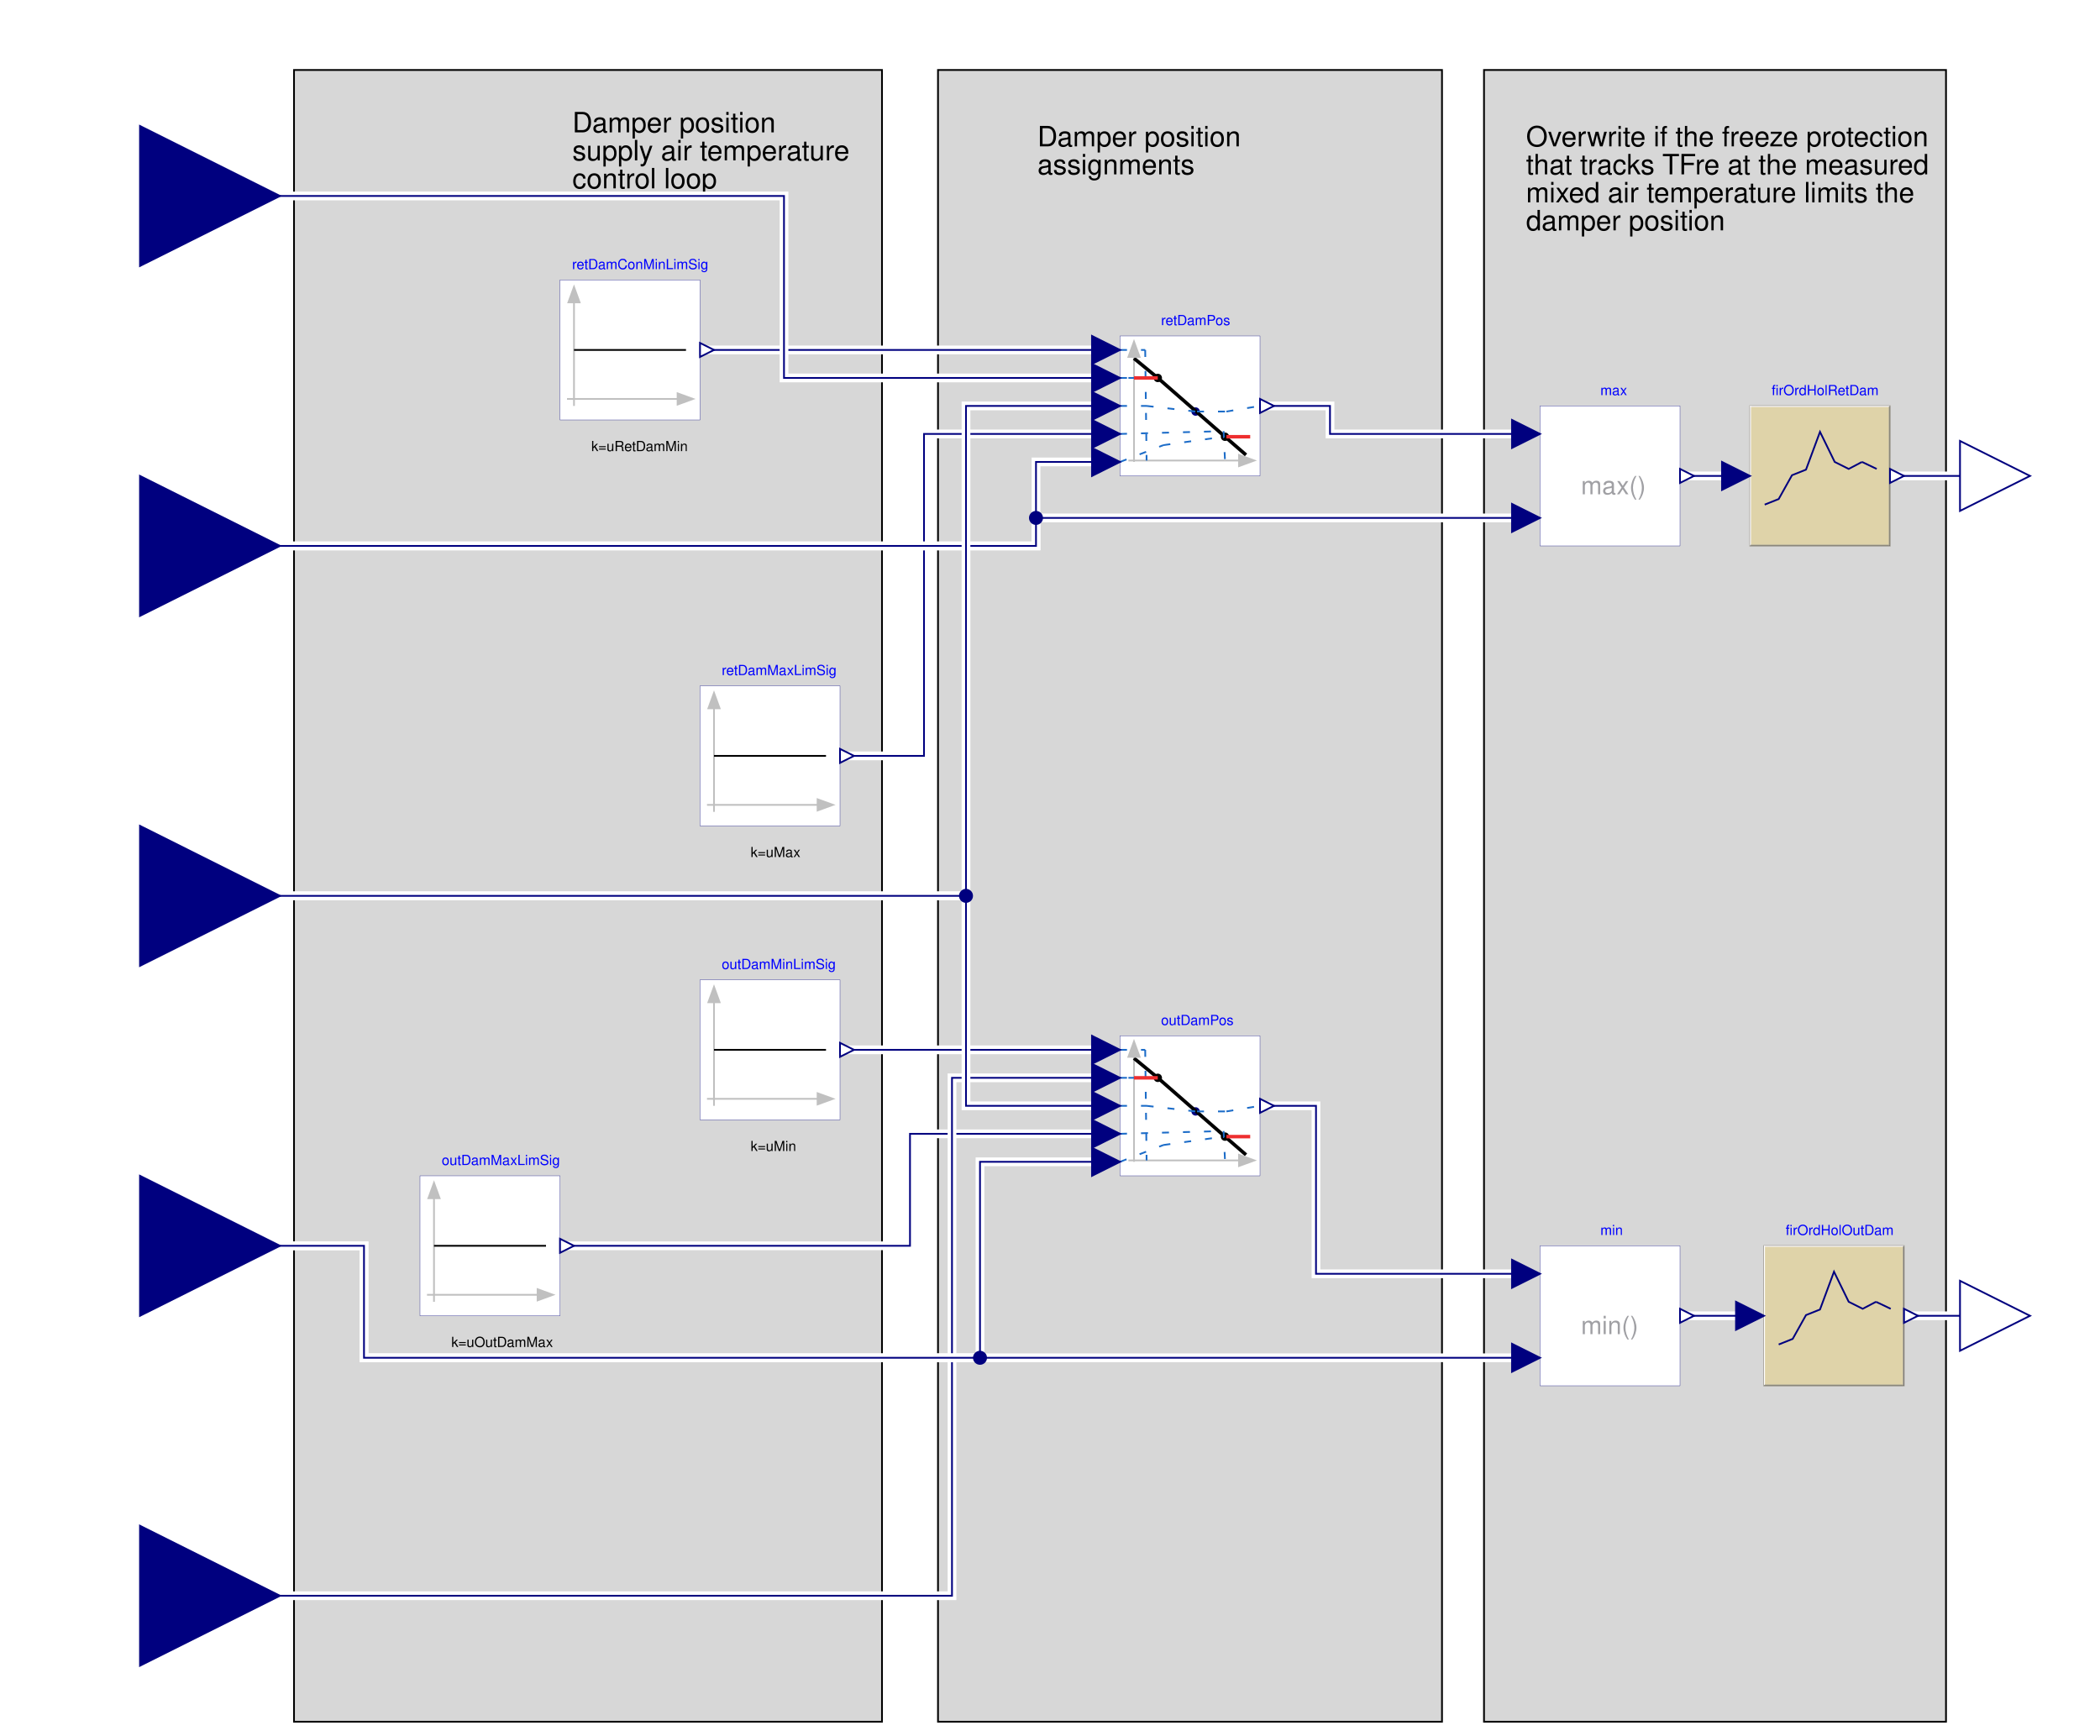
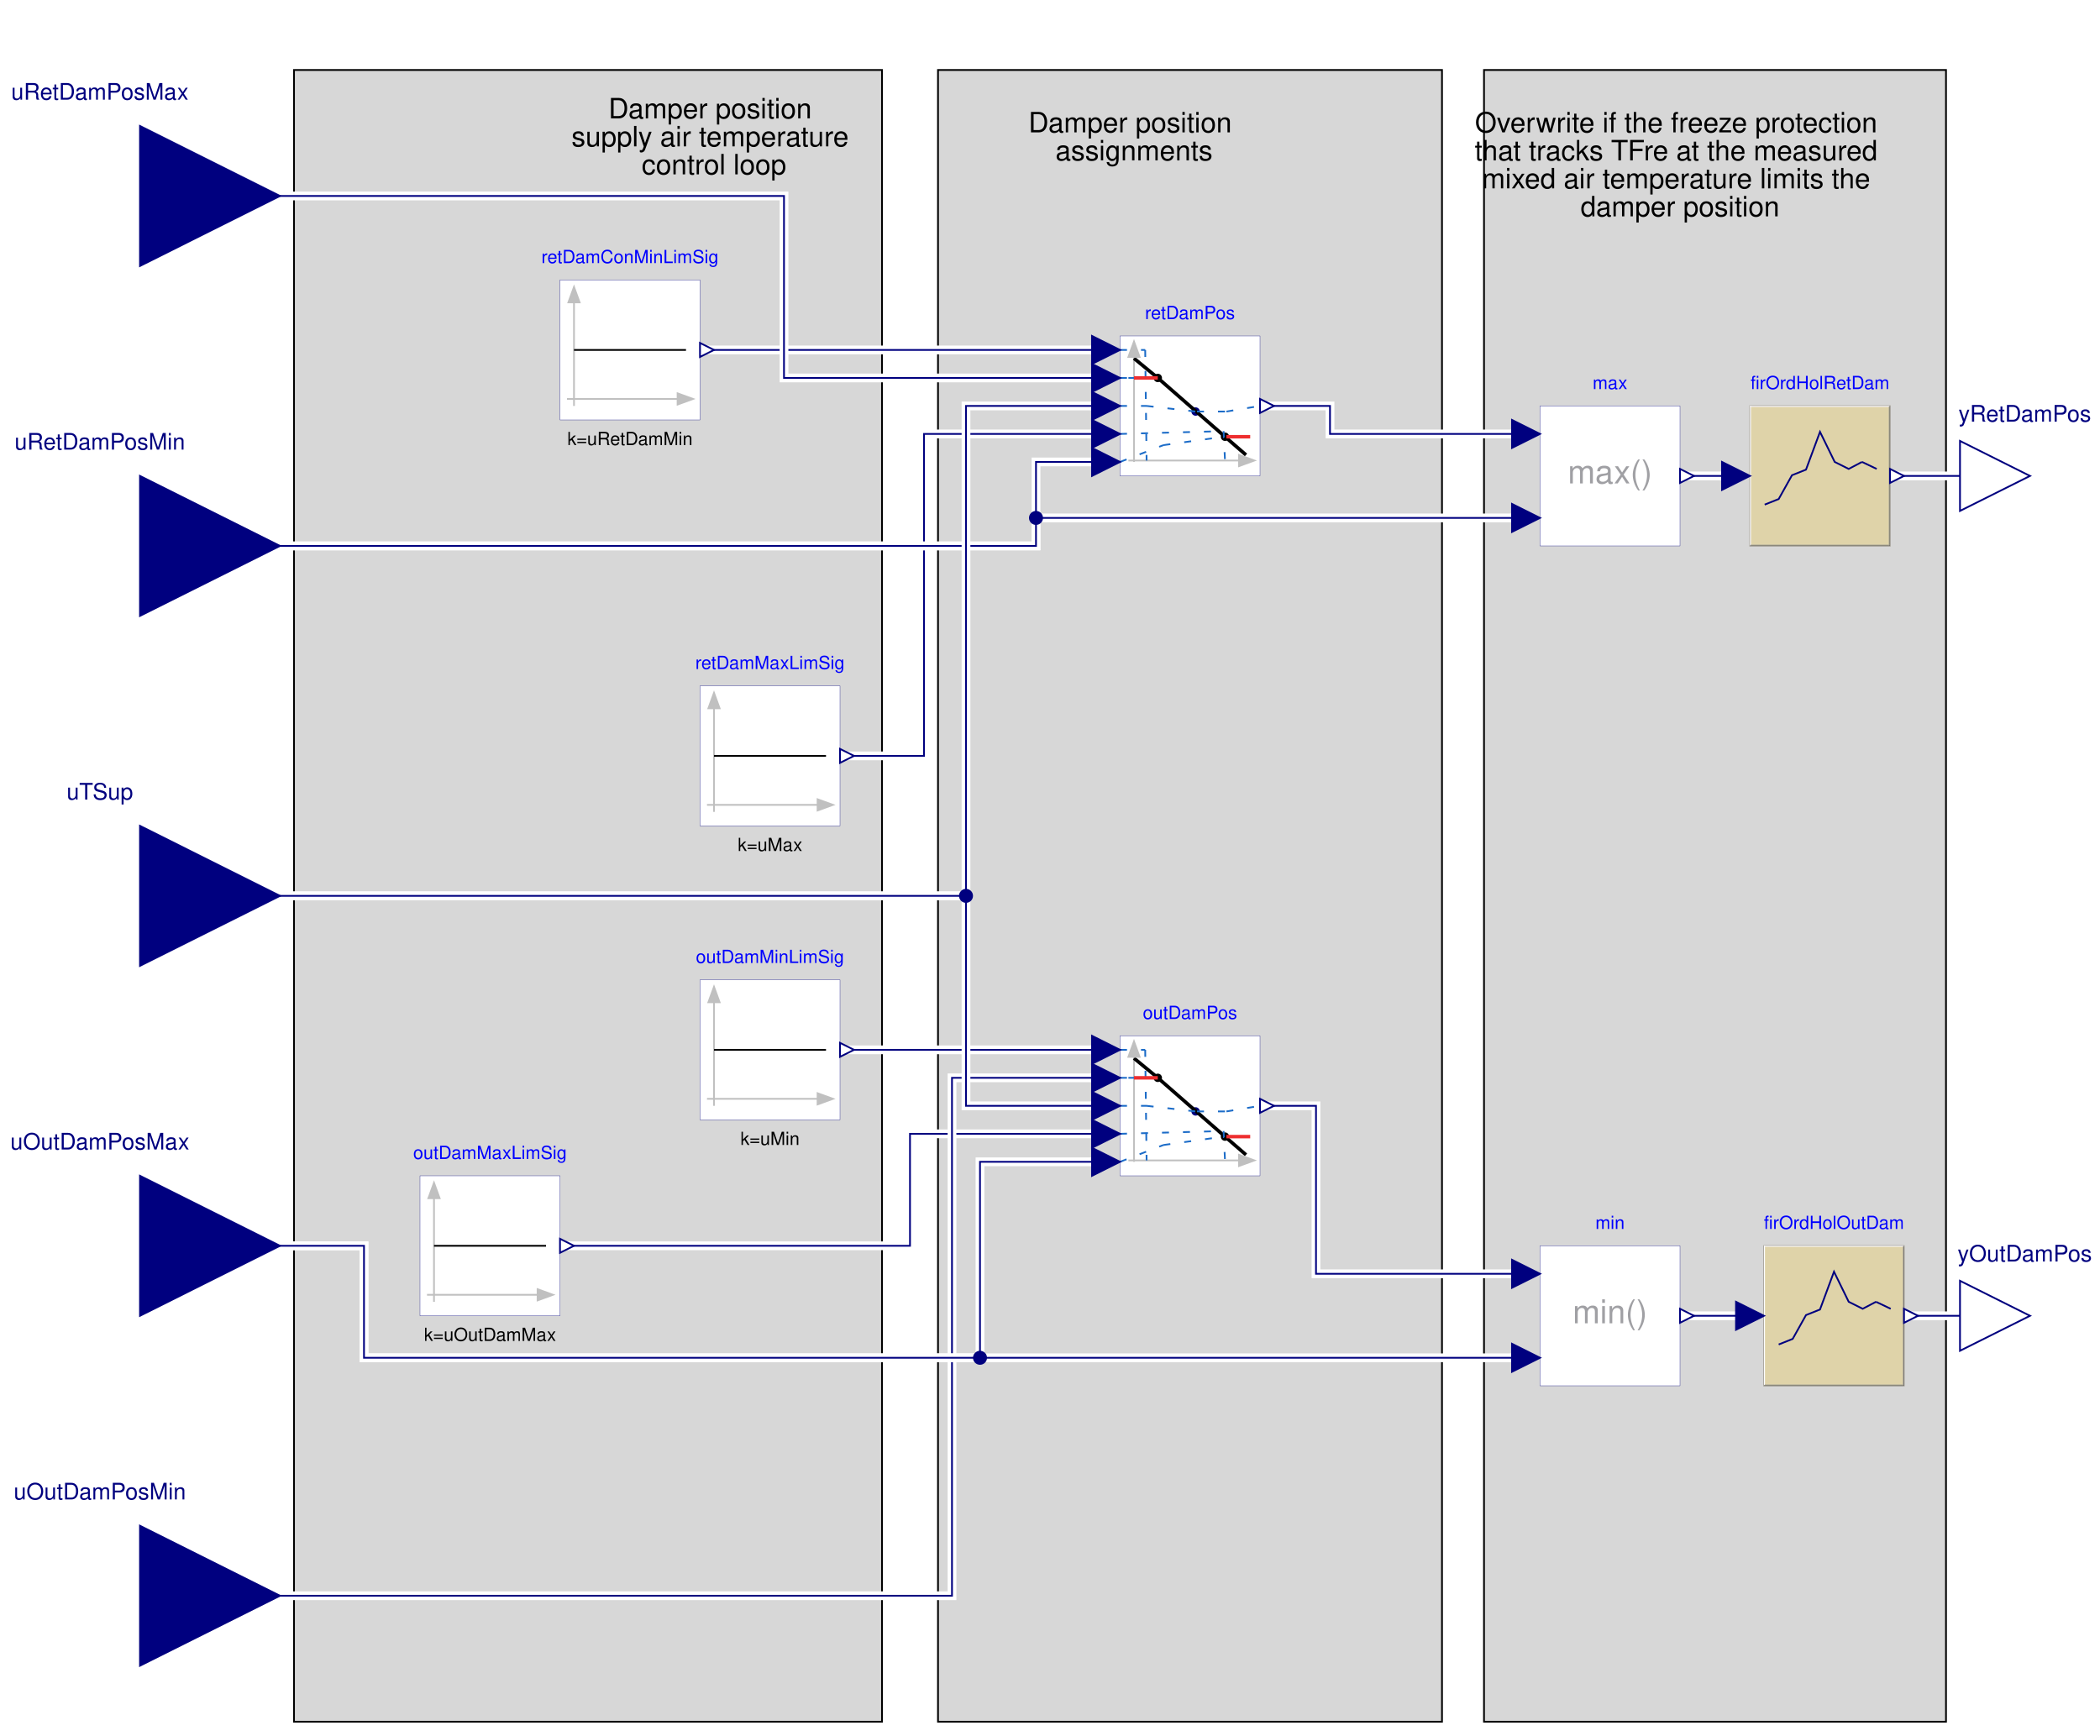
<svg xmlns="http://www.w3.org/2000/svg" version="1.1" baseProfile="full" width="300mm" height="248mm" viewBox="0 0 300 248">
  <rect x="134" y="10" width="72" height="236" fill="rgb(215,215,215)" stroke="rgb(0,0,0)" stroke-dasharray="1,0" stroke-width="0.25" />
  <rect x="42" y="10" width="84" height="236" fill="rgb(215,215,215)" stroke="rgb(0,0,0)" stroke-dasharray="1,0" stroke-width="0.25" />
  <rect x="212" y="10" width="66" height="236" fill="rgb(215,215,215)" stroke="rgb(0,0,0)" stroke-dasharray="1,0" stroke-width="0.25" />
-   <text font-family="helvetica" font-size="4" x="81.76" y="18" fill="rgb(0,0,0)" dominant-baseline="central" alignment-baseline="middle">
-     <tspan x="81.76" dy="0">Damper position</tspan>
-     <tspan x="81.76" dy="4">supply air temperature</tspan>
-     <tspan x="81.76" dy="4">control loop</tspan>
-   </text>
-   <text font-family="helvetica" font-size="4" x="148.2" y="20" fill="rgb(0,0,0)" dominant-baseline="central" alignment-baseline="middle">
-     <tspan x="148.2" dy="0">Damper position</tspan>
-     <tspan x="148.2" dy="4">assignments</tspan>
-   </text>
-   <text font-family="helvetica" font-size="4" x="218" y="20" fill="rgb(0,0,0)" dominant-baseline="central" alignment-baseline="middle">
-     <tspan x="218" dy="0">Overwrite if the freeze protection</tspan>
-     <tspan x="218" dy="4">that tracks TFre at the measured</tspan>
-     <tspan x="218" dy="4">mixed air temperature limits the</tspan>
-     <tspan x="218" dy="4">damper position</tspan>
+   <text font-family="helvetica" font-size="4" x="102" y="16" fill="rgb(0,0,0)" text-anchor="middle" dominant-baseline="central" alignment-baseline="middle">
+     <tspan x="102" dy="0">Damper position</tspan>
+     <tspan x="102" dy="4">supply air temperature</tspan>
+     <tspan x="102" dy="4">control loop</tspan>
+   </text>
+   <text font-family="helvetica" font-size="4" x="162" y="18" fill="rgb(0,0,0)" text-anchor="middle" dominant-baseline="central" alignment-baseline="middle">
+     <tspan x="162" dy="0">Damper position</tspan>
+     <tspan x="162" dy="4">assignments</tspan>
+   </text>
+   <text font-family="helvetica" font-size="4" x="240" y="18" fill="rgb(0,0,0)" text-anchor="middle" dominant-baseline="central" alignment-baseline="middle">
+     <tspan x="240" dy="0">Overwrite if the freeze protection</tspan>
+     <tspan x="240" dy="4">that tracks TFre at the measured</tspan>
+     <tspan x="240" dy="4">mixed air temperature limits the</tspan>
+     <tspan x="240" dy="4">damper position</tspan>
  </text>
  <polyline fill="none" points="158,162 130,162 130,178 81,178" stroke="rgb(255,255,255)" stroke-dasharray="1,0" stroke-width="1.25" />
  <polyline fill="none" points="158,162 130,162 130,178 81,178" stroke="rgb(0,0,127)" stroke-dasharray="1,0" stroke-width="0.25" />
  <polyline fill="none" points="158,150 121,150" stroke="rgb(255,255,255)" stroke-dasharray="1,0" stroke-width="1.25" />
  <polyline fill="none" points="158,150 121,150" stroke="rgb(0,0,127)" stroke-dasharray="1,0" stroke-width="0.25" />
  <polyline fill="none" points="158,154 136,154 136,228 20,228" stroke="rgb(255,255,255)" stroke-dasharray="1,0" stroke-width="1.25" />
  <polyline fill="none" points="158,154 136,154 136,228 20,228" stroke="rgb(0,0,127)" stroke-dasharray="1,0" stroke-width="0.25" />
  <polyline fill="none" points="158,166 140,166 140,194 52,194 52,178 20,178" stroke="rgb(255,255,255)" stroke-dasharray="1,0" stroke-width="1.25" />
  <polyline fill="none" points="158,166 140,166 140,194 52,194 52,178 20,178" stroke="rgb(0,0,127)" stroke-dasharray="1,0" stroke-width="0.25" />
  <polyline fill="none" points="158,62 132,62 132,108 121,108" stroke="rgb(255,255,255)" stroke-dasharray="1,0" stroke-width="1.25" />
  <polyline fill="none" points="158,62 132,62 132,108 121,108" stroke="rgb(0,0,127)" stroke-dasharray="1,0" stroke-width="0.25" />
  <polyline fill="none" points="158,50 101,50" stroke="rgb(255,255,255)" stroke-dasharray="1,0" stroke-width="1.25" />
  <polyline fill="none" points="158,50 101,50" stroke="rgb(0,0,127)" stroke-dasharray="1,0" stroke-width="0.25" />
  <polyline fill="none" points="158,54 112,54 112,28 20,28" stroke="rgb(255,255,255)" stroke-dasharray="1,0" stroke-width="1.25" />
  <polyline fill="none" points="158,54 112,54 112,28 20,28" stroke="rgb(0,0,127)" stroke-dasharray="1,0" stroke-width="0.25" />
  <polyline fill="none" points="158,66 148,66 148,78 20,78" stroke="rgb(255,255,255)" stroke-dasharray="1,0" stroke-width="1.25" />
  <polyline fill="none" points="158,66 148,66 148,78 20,78" stroke="rgb(0,0,127)" stroke-dasharray="1,0" stroke-width="0.25" />
  <polyline fill="none" points="218,194 52,194 52,178 20,178" stroke="rgb(255,255,255)" stroke-dasharray="1,0" stroke-width="1.25" />
  <polyline fill="none" points="218,194 52,194 52,178 20,178" stroke="rgb(0,0,127)" stroke-dasharray="1,0" stroke-width="0.25" />
  <polyline fill="none" points="218,182 188,182 188,158 181,158" stroke="rgb(255,255,255)" stroke-dasharray="1,0" stroke-width="1.25" />
  <polyline fill="none" points="218,182 188,182 188,158 181,158" stroke="rgb(0,0,127)" stroke-dasharray="1,0" stroke-width="0.25" />
  <polyline fill="none" points="218,62 190,62 190,58 181,58" stroke="rgb(255,255,255)" stroke-dasharray="1,0" stroke-width="1.25" />
  <polyline fill="none" points="218,62 190,62 190,58 181,58" stroke="rgb(0,0,127)" stroke-dasharray="1,0" stroke-width="0.25" />
  <polyline fill="none" points="20,78 148,78 148,74 218,74" stroke="rgb(255,255,255)" stroke-dasharray="1,0" stroke-width="1.25" />
  <polyline fill="none" points="20,78 148,78 148,74 218,74" stroke="rgb(0,0,127)" stroke-dasharray="1,0" stroke-width="0.25" />
  <polyline fill="none" points="241,188 250,188" stroke="rgb(255,255,255)" stroke-dasharray="1,0" stroke-width="1.25" />
  <polyline fill="none" points="241,188 250,188" stroke="rgb(0,0,127)" stroke-dasharray="1,0" stroke-width="0.25" />
  <polyline fill="none" points="273,188 290,188" stroke="rgb(255,255,255)" stroke-dasharray="1,0" stroke-width="1.25" />
  <polyline fill="none" points="273,188 290,188" stroke="rgb(0,0,127)" stroke-dasharray="1,0" stroke-width="0.25" />
  <polyline fill="none" points="20,128 138,128 138,58 158,58" stroke="rgb(255,255,255)" stroke-dasharray="1,0" stroke-width="1.25" />
  <polyline fill="none" points="20,128 138,128 138,58 158,58" stroke="rgb(0,0,127)" stroke-dasharray="1,0" stroke-width="0.25" />
  <polyline fill="none" points="20,128 138,128 138,158 158,158" stroke="rgb(255,255,255)" stroke-dasharray="1,0" stroke-width="1.25" />
  <polyline fill="none" points="20,128 138,128 138,158 158,158" stroke="rgb(0,0,127)" stroke-dasharray="1,0" stroke-width="0.25" />
  <polyline fill="none" points="241,68 248,68" stroke="rgb(255,255,255)" stroke-dasharray="1,0" stroke-width="1.25" />
  <polyline fill="none" points="241,68 248,68" stroke="rgb(0,0,127)" stroke-dasharray="1,0" stroke-width="0.25" />
  <polyline fill="none" points="271,68 290,68" stroke="rgb(255,255,255)" stroke-dasharray="1,0" stroke-width="1.25" />
  <polyline fill="none" points="271,68 290,68" stroke="rgb(0,0,127)" stroke-dasharray="1,0" stroke-width="0.25" />
  <ellipse cx="140" cy="194" rx="1" ry="1" fill="rgb(0,0,127)" />
  <ellipse cx="148" cy="74" rx="1" ry="1" fill="rgb(0,0,127)" />
  <ellipse cx="138" cy="128" rx="1" ry="1" fill="rgb(0,0,127)" />
  <polygon points="20,138 40,128 20,118 20,138" fill="rgb(0,0,127)" stroke="rgb(0,0,127)" stroke-dasharray="1,0" stroke-width="0.25" />
  <polygon points="20,238 40,228 20,218 20,238" fill="rgb(0,0,127)" stroke="rgb(0,0,127)" stroke-dasharray="1,0" stroke-width="0.25" />
  <polygon points="20,188 40,178 20,168 20,188" fill="rgb(0,0,127)" stroke="rgb(0,0,127)" stroke-dasharray="1,0" stroke-width="0.25" />
  <polygon points="20,88 40,78 20,68 20,88" fill="rgb(0,0,127)" stroke="rgb(0,0,127)" stroke-dasharray="1,0" stroke-width="0.25" />
  <polygon points="20,38 40,28 20,18 20,38" fill="rgb(0,0,127)" stroke="rgb(0,0,127)" stroke-dasharray="1,0" stroke-width="0.25" />
  <polygon points="280,193 290,188 280,183" fill="rgb(255,255,255)" stroke="rgb(0,0,127)" stroke-dasharray="1,0" stroke-width="0.25" />
  <polygon points="280,73 290,68 280,63" fill="rgb(255,255,255)" stroke="rgb(0,0,127)" stroke-dasharray="1,0" stroke-width="0.25" />
  <rect x="100" y="140" width="20" height="20" fill="rgb(255,255,255)" stroke="rgb(0,0,127)" stroke-dasharray="1,0" stroke-width="0.042" />
  <rect x="60" y="168" width="20" height="20" fill="rgb(255,255,255)" stroke="rgb(0,0,127)" stroke-dasharray="1,0" stroke-width="0.042" />
  <rect x="80" y="40" width="20" height="20" fill="rgb(255,255,255)" stroke="rgb(0,0,127)" stroke-dasharray="1,0" stroke-width="0.042" />
  <rect x="100" y="98" width="20" height="20" fill="rgb(255,255,255)" stroke="rgb(0,0,127)" stroke-dasharray="1,0" stroke-width="0.042" />
  <rect x="160" y="148" width="20" height="20" fill="rgb(255,255,255)" stroke="rgb(0,0,127)" stroke-dasharray="1,0" stroke-width="0.042" />
  <rect x="160" y="48" width="20" height="20" fill="rgb(255,255,255)" stroke="rgb(0,0,127)" stroke-dasharray="1,0" stroke-width="0.042" />
  <rect x="220" y="178" width="20" height="20" fill="rgb(255,255,255)" stroke="rgb(0,0,127)" stroke-dasharray="1,0" stroke-width="0.042" />
  <rect x="220" y="58" width="20" height="20" fill="rgb(255,255,255)" stroke="rgb(0,0,127)" stroke-dasharray="1,0" stroke-width="0.042" />
  <rect x="252" y="178" width="20" height="20" fill="rgb(223,211,169)" stroke="rgb(0,0,127)" stroke-dasharray="1,0" stroke-width="0.042" />
  <rect x="251.908" y="177.908" width="0.092" height="20.092" fill="rgb(172,168,153)" stroke="none" />
  <rect x="251.908" y="198" width="20.092" height="0.092" fill="rgb(172,168,153)" stroke="none" />
  <rect x="272" y="178" width="0.092" height="20.092" fill="rgb(172,168,153)" stroke="none" />
  <rect x="252" y="177.908" width="20.092" height="0.092" fill="rgb(172,168,153)" stroke="none" />
  <rect x="252" y="178" width="0.138" height="20" fill="rgb(255,255,255)" stroke="none" />
  <rect x="252" y="178" width="20" height="0.138" fill="rgb(255,255,255)" stroke="none" />
  <rect x="271.908" y="178" width="0.092" height="20" fill="rgb(113,111,100)" stroke="none" />
  <rect x="252" y="197.908" width="20" height="0.092" fill="rgb(113,111,100)" stroke="none" />
  <rect x="271.816" y="178.092" width="0.092" height="19.816" fill="rgb(172,168,153)" stroke="none" />
  <rect x="252.092" y="197.816" width="19.816" height="0.092" fill="rgb(172,168,153)" stroke="none" />
  <rect x="250" y="58" width="20" height="20" fill="rgb(223,211,169)" stroke="rgb(0,0,127)" stroke-dasharray="1,0" stroke-width="0.042" />
  <rect x="249.908" y="57.908" width="0.092" height="20.092" fill="rgb(172,168,153)" stroke="none" />
  <rect x="249.908" y="78" width="20.092" height="0.092" fill="rgb(172,168,153)" stroke="none" />
  <rect x="270" y="58" width="0.092" height="20.092" fill="rgb(172,168,153)" stroke="none" />
  <rect x="250" y="57.908" width="20.092" height="0.092" fill="rgb(172,168,153)" stroke="none" />
  <rect x="250" y="58" width="0.138" height="20" fill="rgb(255,255,255)" stroke="none" />
  <rect x="250" y="58" width="20" height="0.138" fill="rgb(255,255,255)" stroke="none" />
  <rect x="269.908" y="58" width="0.092" height="20" fill="rgb(113,111,100)" stroke="none" />
  <rect x="250" y="77.908" width="20" height="0.092" fill="rgb(113,111,100)" stroke="none" />
  <rect x="269.816" y="58.092" width="0.092" height="19.816" fill="rgb(172,168,153)" stroke="none" />
  <rect x="250.092" y="77.816" width="19.816" height="0.092" fill="rgb(172,168,153)" stroke="none" />
  <ellipse cx="175" cy="162.4" rx="0.6" ry="0.6" fill="rgb(0,0,0)" />
  <ellipse cx="170.8" cy="158.8" rx="0.6" ry="0.6" fill="rgb(0,0,127)" />
  <ellipse cx="165.4" cy="154" rx="0.6" ry="0.6" fill="rgb(0,0,0)" />
  <ellipse cx="175" cy="62.4" rx="0.6" ry="0.6" fill="rgb(0,0,0)" />
  <ellipse cx="170.8" cy="58.8" rx="0.6" ry="0.6" fill="rgb(0,0,127)" />
  <ellipse cx="165.4" cy="54" rx="0.6" ry="0.6" fill="rgb(0,0,0)" />
  <polyline fill="none" points="102,143.2 102,158" stroke="rgb(192,192,192)" stroke-dasharray="1,0" stroke-width="0.25" />
  <polyline fill="none" points="101,157 118.2,157" stroke="rgb(192,192,192)" stroke-dasharray="1,0" stroke-width="0.25" />
  <polyline fill="none" points="102,150 118,150" stroke="rgb(0,0,0)" stroke-dasharray="1,0" stroke-width="0.25" />
  <polyline fill="none" points="62,171.2 62,186" stroke="rgb(192,192,192)" stroke-dasharray="1,0" stroke-width="0.25" />
  <polyline fill="none" points="61,185 78.2,185" stroke="rgb(192,192,192)" stroke-dasharray="1,0" stroke-width="0.25" />
  <polyline fill="none" points="62,178 78,178" stroke="rgb(0,0,0)" stroke-dasharray="1,0" stroke-width="0.25" />
  <polyline fill="none" points="82,43.2 82,58" stroke="rgb(192,192,192)" stroke-dasharray="1,0" stroke-width="0.25" />
  <polyline fill="none" points="81,57 98.2,57" stroke="rgb(192,192,192)" stroke-dasharray="1,0" stroke-width="0.25" />
  <polyline fill="none" points="82,50 98,50" stroke="rgb(0,0,0)" stroke-dasharray="1,0" stroke-width="0.25" />
  <polyline fill="none" points="102,101.2 102,116" stroke="rgb(192,192,192)" stroke-dasharray="1,0" stroke-width="0.25" />
  <polyline fill="none" points="101,115 118.2,115" stroke="rgb(192,192,192)" stroke-dasharray="1,0" stroke-width="0.25" />
  <polyline fill="none" points="102,108 118,108" stroke="rgb(0,0,0)" stroke-dasharray="1,0" stroke-width="0.25" />
  <polyline fill="none" points="165.4,154 175,162.4" stroke="rgb(0,0,0)" stroke-dasharray="1,0" stroke-width="0.5" />
  <polyline fill="none" points="162,166 162,150.8" stroke="rgb(192,192,192)" stroke-dasharray="1,0" stroke-width="0.25" />
  <polyline fill="none" points="161.2,165.8 177.6,165.8" stroke="rgb(192,192,192)" stroke-dasharray="1,0" stroke-width="0.25" />
  <polyline fill="none" points="160,150 163.6,150" stroke="rgb(28,108,200)" stroke-dasharray="1,2" stroke-width="0.25" />
  <polyline fill="none" points="163.6,150 163.8,165.8" stroke="rgb(28,108,200)" stroke-dasharray="1,2" stroke-width="0.25" />
  <polyline fill="none" points="160,154 161.2,154" stroke="rgb(28,108,200)" stroke-dasharray="1,2" stroke-width="0.25" />
  <polyline fill="none" points="161.2,154 165.2,154" stroke="rgb(28,108,200)" stroke-dasharray="1,2" stroke-width="0.25" />
  <polyline fill="none" points="160,162 174.8,161.6" stroke="rgb(28,108,200)" stroke-dasharray="1,2" stroke-width="0.25" />
  <polyline fill="none" points="174.8,161.6 175,165.8" stroke="rgb(28,108,200)" stroke-dasharray="1,2" stroke-width="0.25" />
  <polyline fill="none" points="160,166 166.2,163.6" stroke="rgb(28,108,200)" stroke-dasharray="1,2" stroke-width="0.25" />
  <polyline fill="none" points="166.2,163.6 174.8,162.4" stroke="rgb(28,108,200)" stroke-dasharray="1,2" stroke-width="0.25" />
  <polyline fill="none" points="160,158 163.8,158" stroke="rgb(28,108,200)" stroke-dasharray="1,2" stroke-width="0.25" />
  <polyline fill="none" points="163.8,158 170.8,158.8" stroke="rgb(28,108,200)" stroke-dasharray="1,2" stroke-width="0.25" />
  <polyline fill="none" points="171,158.8 175.2,158.8" stroke="rgb(28,108,200)" stroke-dasharray="1,2" stroke-width="0.25" />
  <polyline fill="none" points="175.2,158.8 180,158" stroke="rgb(28,108,200)" stroke-dasharray="1,2" stroke-width="0.25" />
  <polyline fill="none" points="175,162.4 178,165" stroke="rgb(0,0,0)" stroke-dasharray="1,0" stroke-width="0.5" />
  <polyline fill="none" points="175.2,162.4 178.6,162.4" stroke="rgb(238,46,47)" stroke-dasharray="1,0" stroke-width="0.5" />
  <polyline fill="none" points="162,151.2 165.4,154" stroke="rgb(0,0,0)" stroke-dasharray="1,0" stroke-width="0.5" />
  <polyline fill="none" points="162,154 165.4,154" stroke="rgb(238,46,47)" stroke-dasharray="1,0" stroke-width="0.5" />
  <polyline fill="none" points="165.4,54 175,62.4" stroke="rgb(0,0,0)" stroke-dasharray="1,0" stroke-width="0.5" />
  <polyline fill="none" points="162,66 162,50.8" stroke="rgb(192,192,192)" stroke-dasharray="1,0" stroke-width="0.25" />
  <polyline fill="none" points="161.2,65.8 177.6,65.8" stroke="rgb(192,192,192)" stroke-dasharray="1,0" stroke-width="0.25" />
  <polyline fill="none" points="160,50 163.6,50" stroke="rgb(28,108,200)" stroke-dasharray="1,2" stroke-width="0.25" />
  <polyline fill="none" points="163.6,50 163.8,65.8" stroke="rgb(28,108,200)" stroke-dasharray="1,2" stroke-width="0.25" />
  <polyline fill="none" points="160,54 161.2,54" stroke="rgb(28,108,200)" stroke-dasharray="1,2" stroke-width="0.25" />
  <polyline fill="none" points="161.2,54 165.2,54" stroke="rgb(28,108,200)" stroke-dasharray="1,2" stroke-width="0.25" />
  <polyline fill="none" points="160,62 174.8,61.6" stroke="rgb(28,108,200)" stroke-dasharray="1,2" stroke-width="0.25" />
  <polyline fill="none" points="174.8,61.6 175,65.8" stroke="rgb(28,108,200)" stroke-dasharray="1,2" stroke-width="0.25" />
  <polyline fill="none" points="160,66 166.2,63.6" stroke="rgb(28,108,200)" stroke-dasharray="1,2" stroke-width="0.25" />
  <polyline fill="none" points="166.2,63.6 174.8,62.4" stroke="rgb(28,108,200)" stroke-dasharray="1,2" stroke-width="0.25" />
  <polyline fill="none" points="160,58 163.8,58" stroke="rgb(28,108,200)" stroke-dasharray="1,2" stroke-width="0.25" />
  <polyline fill="none" points="163.8,58 170.8,58.8" stroke="rgb(28,108,200)" stroke-dasharray="1,2" stroke-width="0.25" />
  <polyline fill="none" points="171,58.8 175.2,58.8" stroke="rgb(28,108,200)" stroke-dasharray="1,2" stroke-width="0.25" />
  <polyline fill="none" points="175.2,58.8 180,58" stroke="rgb(28,108,200)" stroke-dasharray="1,2" stroke-width="0.25" />
  <polyline fill="none" points="175,62.4 178,65" stroke="rgb(0,0,0)" stroke-dasharray="1,0" stroke-width="0.5" />
  <polyline fill="none" points="175.2,62.4 178.6,62.4" stroke="rgb(238,46,47)" stroke-dasharray="1,0" stroke-width="0.5" />
  <polyline fill="none" points="162,51.2 165.4,54" stroke="rgb(0,0,0)" stroke-dasharray="1,0" stroke-width="0.5" />
  <polyline fill="none" points="162,54 165.4,54" stroke="rgb(238,46,47)" stroke-dasharray="1,0" stroke-width="0.5" />
  <polyline fill="none" points="254.1,192.1 256.1,191.3 258,187.9 260,187.1 262,181.7 264.1,186 266.1,187 268,186" stroke="rgb(0,0,127)" stroke-dasharray="1,0" stroke-width="0.25" />
  <polyline fill="none" points="268,186 270.1,187" stroke="rgb(0,0,127)" stroke-dasharray="1,0" stroke-width="0.25" />
  <polyline fill="none" points="252.1,72.1 254.1,71.3 256,67.9 258,67.1 260,61.7 262.1,66 264.1,67 266,66" stroke="rgb(0,0,127)" stroke-dasharray="1,0" stroke-width="0.25" />
  <polyline fill="none" points="266,66 268.1,67" stroke="rgb(0,0,127)" stroke-dasharray="1,0" stroke-width="0.25" />
  <polygon points="102,141 101.2,143.2 102.8,143.2 102,141" fill="rgb(192,192,192)" stroke="rgb(192,192,192)" stroke-dasharray="1,0" stroke-width="0.25" />
  <polygon points="119,157 116.8,156.2 116.8,157.8 119,157" fill="rgb(192,192,192)" stroke="rgb(192,192,192)" stroke-dasharray="1,0" stroke-width="0.25" />
  <polygon points="120,151 122,150 120,149" fill="rgb(255,255,255)" stroke="rgb(0,0,127)" stroke-dasharray="1,0" stroke-width="0.25" />
  <polygon points="62,169 61.2,171.2 62.8,171.2 62,169" fill="rgb(192,192,192)" stroke="rgb(192,192,192)" stroke-dasharray="1,0" stroke-width="0.25" />
  <polygon points="79,185 76.8,184.2 76.8,185.8 79,185" fill="rgb(192,192,192)" stroke="rgb(192,192,192)" stroke-dasharray="1,0" stroke-width="0.25" />
  <polygon points="80,179 82,178 80,177" fill="rgb(255,255,255)" stroke="rgb(0,0,127)" stroke-dasharray="1,0" stroke-width="0.25" />
  <polygon points="82,41 81.2,43.2 82.8,43.2 82,41" fill="rgb(192,192,192)" stroke="rgb(192,192,192)" stroke-dasharray="1,0" stroke-width="0.25" />
  <polygon points="99,57 96.8,56.2 96.8,57.8 99,57" fill="rgb(192,192,192)" stroke="rgb(192,192,192)" stroke-dasharray="1,0" stroke-width="0.25" />
  <polygon points="100,51 102,50 100,49" fill="rgb(255,255,255)" stroke="rgb(0,0,127)" stroke-dasharray="1,0" stroke-width="0.25" />
  <polygon points="102,99 101.2,101.2 102.8,101.2 102,99" fill="rgb(192,192,192)" stroke="rgb(192,192,192)" stroke-dasharray="1,0" stroke-width="0.25" />
  <polygon points="119,115 116.8,114.2 116.8,115.8 119,115" fill="rgb(192,192,192)" stroke="rgb(192,192,192)" stroke-dasharray="1,0" stroke-width="0.25" />
  <polygon points="120,109 122,108 120,107" fill="rgb(255,255,255)" stroke="rgb(0,0,127)" stroke-dasharray="1,0" stroke-width="0.25" />
  <polygon points="179.2,165.8 177,165 177,166.6 179.2,165.8" fill="rgb(192,192,192)" stroke="rgb(192,192,192)" stroke-dasharray="1,0" stroke-width="0.25" />
  <polygon points="162,148.8 161.2,151 162.8,151 162,148.8" fill="rgb(192,192,192)" stroke="rgb(192,192,192)" stroke-dasharray="1,0" stroke-width="0.25" />
  <polygon points="156,152 160,150 156,148" fill="rgb(0,0,127)" stroke="rgb(0,0,127)" stroke-dasharray="1,0" stroke-width="0.25" />
  <polygon points="156,156 160,154 156,152" fill="rgb(0,0,127)" stroke="rgb(0,0,127)" stroke-dasharray="1,0" stroke-width="0.25" />
  <polygon points="156,164 160,162 156,160" fill="rgb(0,0,127)" stroke="rgb(0,0,127)" stroke-dasharray="1,0" stroke-width="0.25" />
  <polygon points="156,168 160,166 156,164" fill="rgb(0,0,127)" stroke="rgb(0,0,127)" stroke-dasharray="1,0" stroke-width="0.25" />
  <polygon points="156,160 160,158 156,156" fill="rgb(0,0,127)" stroke="rgb(0,0,127)" stroke-dasharray="1,0" stroke-width="0.25" />
  <polygon points="180,159 182,158 180,157" fill="rgb(255,255,255)" stroke="rgb(0,0,127)" stroke-dasharray="1,0" stroke-width="0.25" />
  <polygon points="179.2,65.8 177,65 177,66.6 179.2,65.8" fill="rgb(192,192,192)" stroke="rgb(192,192,192)" stroke-dasharray="1,0" stroke-width="0.25" />
  <polygon points="162,48.8 161.2,51 162.8,51 162,48.8" fill="rgb(192,192,192)" stroke="rgb(192,192,192)" stroke-dasharray="1,0" stroke-width="0.25" />
  <polygon points="156,52 160,50 156,48" fill="rgb(0,0,127)" stroke="rgb(0,0,127)" stroke-dasharray="1,0" stroke-width="0.25" />
  <polygon points="156,56 160,54 156,52" fill="rgb(0,0,127)" stroke="rgb(0,0,127)" stroke-dasharray="1,0" stroke-width="0.25" />
  <polygon points="156,64 160,62 156,60" fill="rgb(0,0,127)" stroke="rgb(0,0,127)" stroke-dasharray="1,0" stroke-width="0.25" />
  <polygon points="156,68 160,66 156,64" fill="rgb(0,0,127)" stroke="rgb(0,0,127)" stroke-dasharray="1,0" stroke-width="0.25" />
  <polygon points="156,60 160,58 156,56" fill="rgb(0,0,127)" stroke="rgb(0,0,127)" stroke-dasharray="1,0" stroke-width="0.25" />
  <polygon points="180,59 182,58 180,57" fill="rgb(255,255,255)" stroke="rgb(0,0,127)" stroke-dasharray="1,0" stroke-width="0.25" />
  <polygon points="216,184 220,182 216,180" fill="rgb(0,0,127)" stroke="rgb(0,0,127)" stroke-dasharray="1,0" stroke-width="0.25" />
  <polygon points="216,196 220,194 216,192" fill="rgb(0,0,127)" stroke="rgb(0,0,127)" stroke-dasharray="1,0" stroke-width="0.25" />
  <polygon points="240,189 242,188 240,187" fill="rgb(255,255,255)" stroke="rgb(0,0,127)" stroke-dasharray="1,0" stroke-width="0.25" />
  <polygon points="216,64 220,62 216,60" fill="rgb(0,0,127)" stroke="rgb(0,0,127)" stroke-dasharray="1,0" stroke-width="0.25" />
  <polygon points="216,76 220,74 216,72" fill="rgb(0,0,127)" stroke="rgb(0,0,127)" stroke-dasharray="1,0" stroke-width="0.25" />
  <polygon points="240,69 242,68 240,67" fill="rgb(255,255,255)" stroke="rgb(0,0,127)" stroke-dasharray="1,0" stroke-width="0.25" />
  <polygon points="248,190 252,188 248,186" fill="rgb(0,0,127)" stroke="rgb(0,0,127)" stroke-dasharray="1,0" stroke-width="0.25" />
  <polygon points="272,189 274,188 272,187" fill="rgb(255,255,255)" stroke="rgb(0,0,127)" stroke-dasharray="1,0" stroke-width="0.25" />
  <polygon points="246,70 250,68 246,66" fill="rgb(0,0,127)" stroke="rgb(0,0,127)" stroke-dasharray="1,0" stroke-width="0.25" />
  <polygon points="270,69 272,68 270,67" fill="rgb(255,255,255)" stroke="rgb(0,0,127)" stroke-dasharray="1,0" stroke-width="0.25" />
-   <text font-family="helvetica" font-size="2" x="107.7" y="138" fill="rgb(0,0,255)" dominant-baseline="central" alignment-baseline="middle">
-     <tspan x="103.1">outDamMinLimSig</tspan>
-   </text>
-   <text font-family="helvetica" font-size="2" x="108.16" y="164" fill="rgb(0,0,0)" dominant-baseline="central" alignment-baseline="middle">
-     <tspan x="107.24">k=uMin</tspan>
-   </text>
-   <text font-family="helvetica" font-size="2" x="67.7" y="166" fill="rgb(0,0,255)" dominant-baseline="central" alignment-baseline="middle">
-     <tspan x="63.1">outDamMaxLimSig</tspan>
-   </text>
-   <text font-family="helvetica" font-size="2" x="68.16" y="192" fill="rgb(0,0,0)" dominant-baseline="central" alignment-baseline="middle">
-     <tspan x="64.48">k=uOutDamMax</tspan>
-   </text>
-   <text font-family="helvetica" font-size="2" x="87.7" y="38" fill="rgb(0,0,255)" dominant-baseline="central" alignment-baseline="middle">
-     <tspan x="81.72">retDamConMinLimSig</tspan>
-   </text>
-   <text font-family="helvetica" font-size="2" x="88.16" y="64" fill="rgb(0,0,0)" dominant-baseline="central" alignment-baseline="middle">
-     <tspan x="84.48">k=uRetDamMin</tspan>
-   </text>
-   <text font-family="helvetica" font-size="2" x="107.7" y="96" fill="rgb(0,0,255)" dominant-baseline="central" alignment-baseline="middle">
-     <tspan x="103.1">retDamMaxLimSig</tspan>
-   </text>
-   <text font-family="helvetica" font-size="2" x="108.16" y="122" fill="rgb(0,0,0)" dominant-baseline="central" alignment-baseline="middle">
-     <tspan x="107.24">k=uMax</tspan>
-   </text>
-   <text font-family="helvetica" font-size="2" x="167.7" y="146" fill="rgb(0,0,255)" dominant-baseline="central" alignment-baseline="middle">
-     <tspan x="165.86">outDamPos</tspan>
-   </text>
-   <text font-family="helvetica" font-size="2" x="167.7" y="46" fill="rgb(0,0,255)" dominant-baseline="central" alignment-baseline="middle">
-     <tspan x="165.86">retDamPos</tspan>
-   </text>
-   <text font-family="helvetica" font-size="2" x="227.7" y="176" fill="rgb(0,0,255)" dominant-baseline="central" alignment-baseline="middle">
-     <tspan x="228.62">min</tspan>
-   </text>
-   <text font-family="helvetica" font-size="3.6" x="225.86" y="189.8" fill="rgb(160,160,164)" dominant-baseline="central" alignment-baseline="middle">
-     <tspan x="225.86">min()</tspan>
-   </text>
-   <text font-family="helvetica" font-size="2" x="227.7" y="56" fill="rgb(0,0,255)" dominant-baseline="central" alignment-baseline="middle">
-     <tspan x="228.62">max</tspan>
-   </text>
-   <text font-family="helvetica" font-size="3.6" x="225.86" y="69.8" fill="rgb(160,160,164)" dominant-baseline="central" alignment-baseline="middle">
-     <tspan x="225.86">max()</tspan>
-   </text>
-   <text font-family="helvetica" font-size="2" x="259.7" y="176" fill="rgb(0,0,255)" dominant-baseline="central" alignment-baseline="middle">
-     <tspan x="255.1">firOrdHolOutDam</tspan>
-   </text>
-   <text font-family="helvetica" font-size="2" x="257.7" y="56" fill="rgb(0,0,255)" dominant-baseline="central" alignment-baseline="middle">
-     <tspan x="253.1">firOrdHolRetDam</tspan>
+   <text font-family="helvetica" font-size="3.25" x="14.262" y="113.5" fill="rgb(0,0,127)" text-anchor="middle" dominant-baseline="central" alignment-baseline="middle">
+     <tspan x="14.262">uTSup</tspan>
+   </text>
+   <text font-family="helvetica" font-size="3.25" x="14.262" y="213.5" fill="rgb(0,0,127)" text-anchor="middle" dominant-baseline="central" alignment-baseline="middle">
+     <tspan x="14.262">uOutDamPosMin</tspan>
+   </text>
+   <text font-family="helvetica" font-size="3.25" x="14.262" y="163.5" fill="rgb(0,0,127)" text-anchor="middle" dominant-baseline="central" alignment-baseline="middle">
+     <tspan x="14.262">uOutDamPosMax</tspan>
+   </text>
+   <text font-family="helvetica" font-size="3.25" x="14.262" y="63.5" fill="rgb(0,0,127)" text-anchor="middle" dominant-baseline="central" alignment-baseline="middle">
+     <tspan x="14.262">uRetDamPosMin</tspan>
+   </text>
+   <text font-family="helvetica" font-size="3.25" x="14.262" y="13.5" fill="rgb(0,0,127)" text-anchor="middle" dominant-baseline="central" alignment-baseline="middle">
+     <tspan x="14.262">uRetDamPosMax</tspan>
+   </text>
+   <text font-family="helvetica" font-size="3.25" x="289.262" y="179.5" fill="rgb(0,0,127)" text-anchor="middle" dominant-baseline="central" alignment-baseline="middle">
+     <tspan x="289.262">yOutDamPos</tspan>
+   </text>
+   <text font-family="helvetica" font-size="3.25" x="289.262" y="59.5" fill="rgb(0,0,127)" text-anchor="middle" dominant-baseline="central" alignment-baseline="middle">
+     <tspan x="289.262">yRetDamPos</tspan>
+   </text>
+   <text font-family="helvetica" font-size="2.6" x="110" y="137" fill="rgb(0,0,255)" text-anchor="middle" dominant-baseline="central" alignment-baseline="middle">
+     <tspan x="110">outDamMinLimSig</tspan>
+   </text>
+   <text font-family="helvetica" font-size="2.6" x="110" y="163" fill="rgb(0,0,0)" text-anchor="middle" dominant-baseline="central" alignment-baseline="middle">
+     <tspan x="110">k=uMin</tspan>
+   </text>
+   <text font-family="helvetica" font-size="2.6" x="70" y="165" fill="rgb(0,0,255)" text-anchor="middle" dominant-baseline="central" alignment-baseline="middle">
+     <tspan x="70">outDamMaxLimSig</tspan>
+   </text>
+   <text font-family="helvetica" font-size="2.6" x="70" y="191" fill="rgb(0,0,0)" text-anchor="middle" dominant-baseline="central" alignment-baseline="middle">
+     <tspan x="70">k=uOutDamMax</tspan>
+   </text>
+   <text font-family="helvetica" font-size="2.6" x="90" y="37" fill="rgb(0,0,255)" text-anchor="middle" dominant-baseline="central" alignment-baseline="middle">
+     <tspan x="90">retDamConMinLimSig</tspan>
+   </text>
+   <text font-family="helvetica" font-size="2.6" x="90" y="63" fill="rgb(0,0,0)" text-anchor="middle" dominant-baseline="central" alignment-baseline="middle">
+     <tspan x="90">k=uRetDamMin</tspan>
+   </text>
+   <text font-family="helvetica" font-size="2.6" x="110" y="95" fill="rgb(0,0,255)" text-anchor="middle" dominant-baseline="central" alignment-baseline="middle">
+     <tspan x="110">retDamMaxLimSig</tspan>
+   </text>
+   <text font-family="helvetica" font-size="2.6" x="110" y="121" fill="rgb(0,0,0)" text-anchor="middle" dominant-baseline="central" alignment-baseline="middle">
+     <tspan x="110">k=uMax</tspan>
+   </text>
+   <text font-family="helvetica" font-size="2.6" x="170" y="145" fill="rgb(0,0,255)" text-anchor="middle" dominant-baseline="central" alignment-baseline="middle">
+     <tspan x="170">outDamPos</tspan>
+   </text>
+   <text font-family="helvetica" font-size="2.6" x="170" y="45" fill="rgb(0,0,255)" text-anchor="middle" dominant-baseline="central" alignment-baseline="middle">
+     <tspan x="170">retDamPos</tspan>
+   </text>
+   <text font-family="helvetica" font-size="2.6" x="230" y="175" fill="rgb(0,0,255)" text-anchor="middle" dominant-baseline="central" alignment-baseline="middle">
+     <tspan x="230">min</tspan>
+   </text>
+   <text font-family="helvetica" font-size="4.68" x="230" y="188" fill="rgb(160,160,164)" text-anchor="middle" dominant-baseline="central" alignment-baseline="middle">
+     <tspan x="230">min()</tspan>
+   </text>
+   <text font-family="helvetica" font-size="2.6" x="230" y="55" fill="rgb(0,0,255)" text-anchor="middle" dominant-baseline="central" alignment-baseline="middle">
+     <tspan x="230">max</tspan>
+   </text>
+   <text font-family="helvetica" font-size="4.68" x="230" y="68" fill="rgb(160,160,164)" text-anchor="middle" dominant-baseline="central" alignment-baseline="middle">
+     <tspan x="230">max()</tspan>
+   </text>
+   <text font-family="helvetica" font-size="2.6" x="262" y="175" fill="rgb(0,0,255)" text-anchor="middle" dominant-baseline="central" alignment-baseline="middle">
+     <tspan x="262">firOrdHolOutDam</tspan>
+   </text>
+   <text font-family="helvetica" font-size="2.6" x="260" y="55" fill="rgb(0,0,255)" text-anchor="middle" dominant-baseline="central" alignment-baseline="middle">
+     <tspan x="260">firOrdHolRetDam</tspan>
  </text>
</svg>
